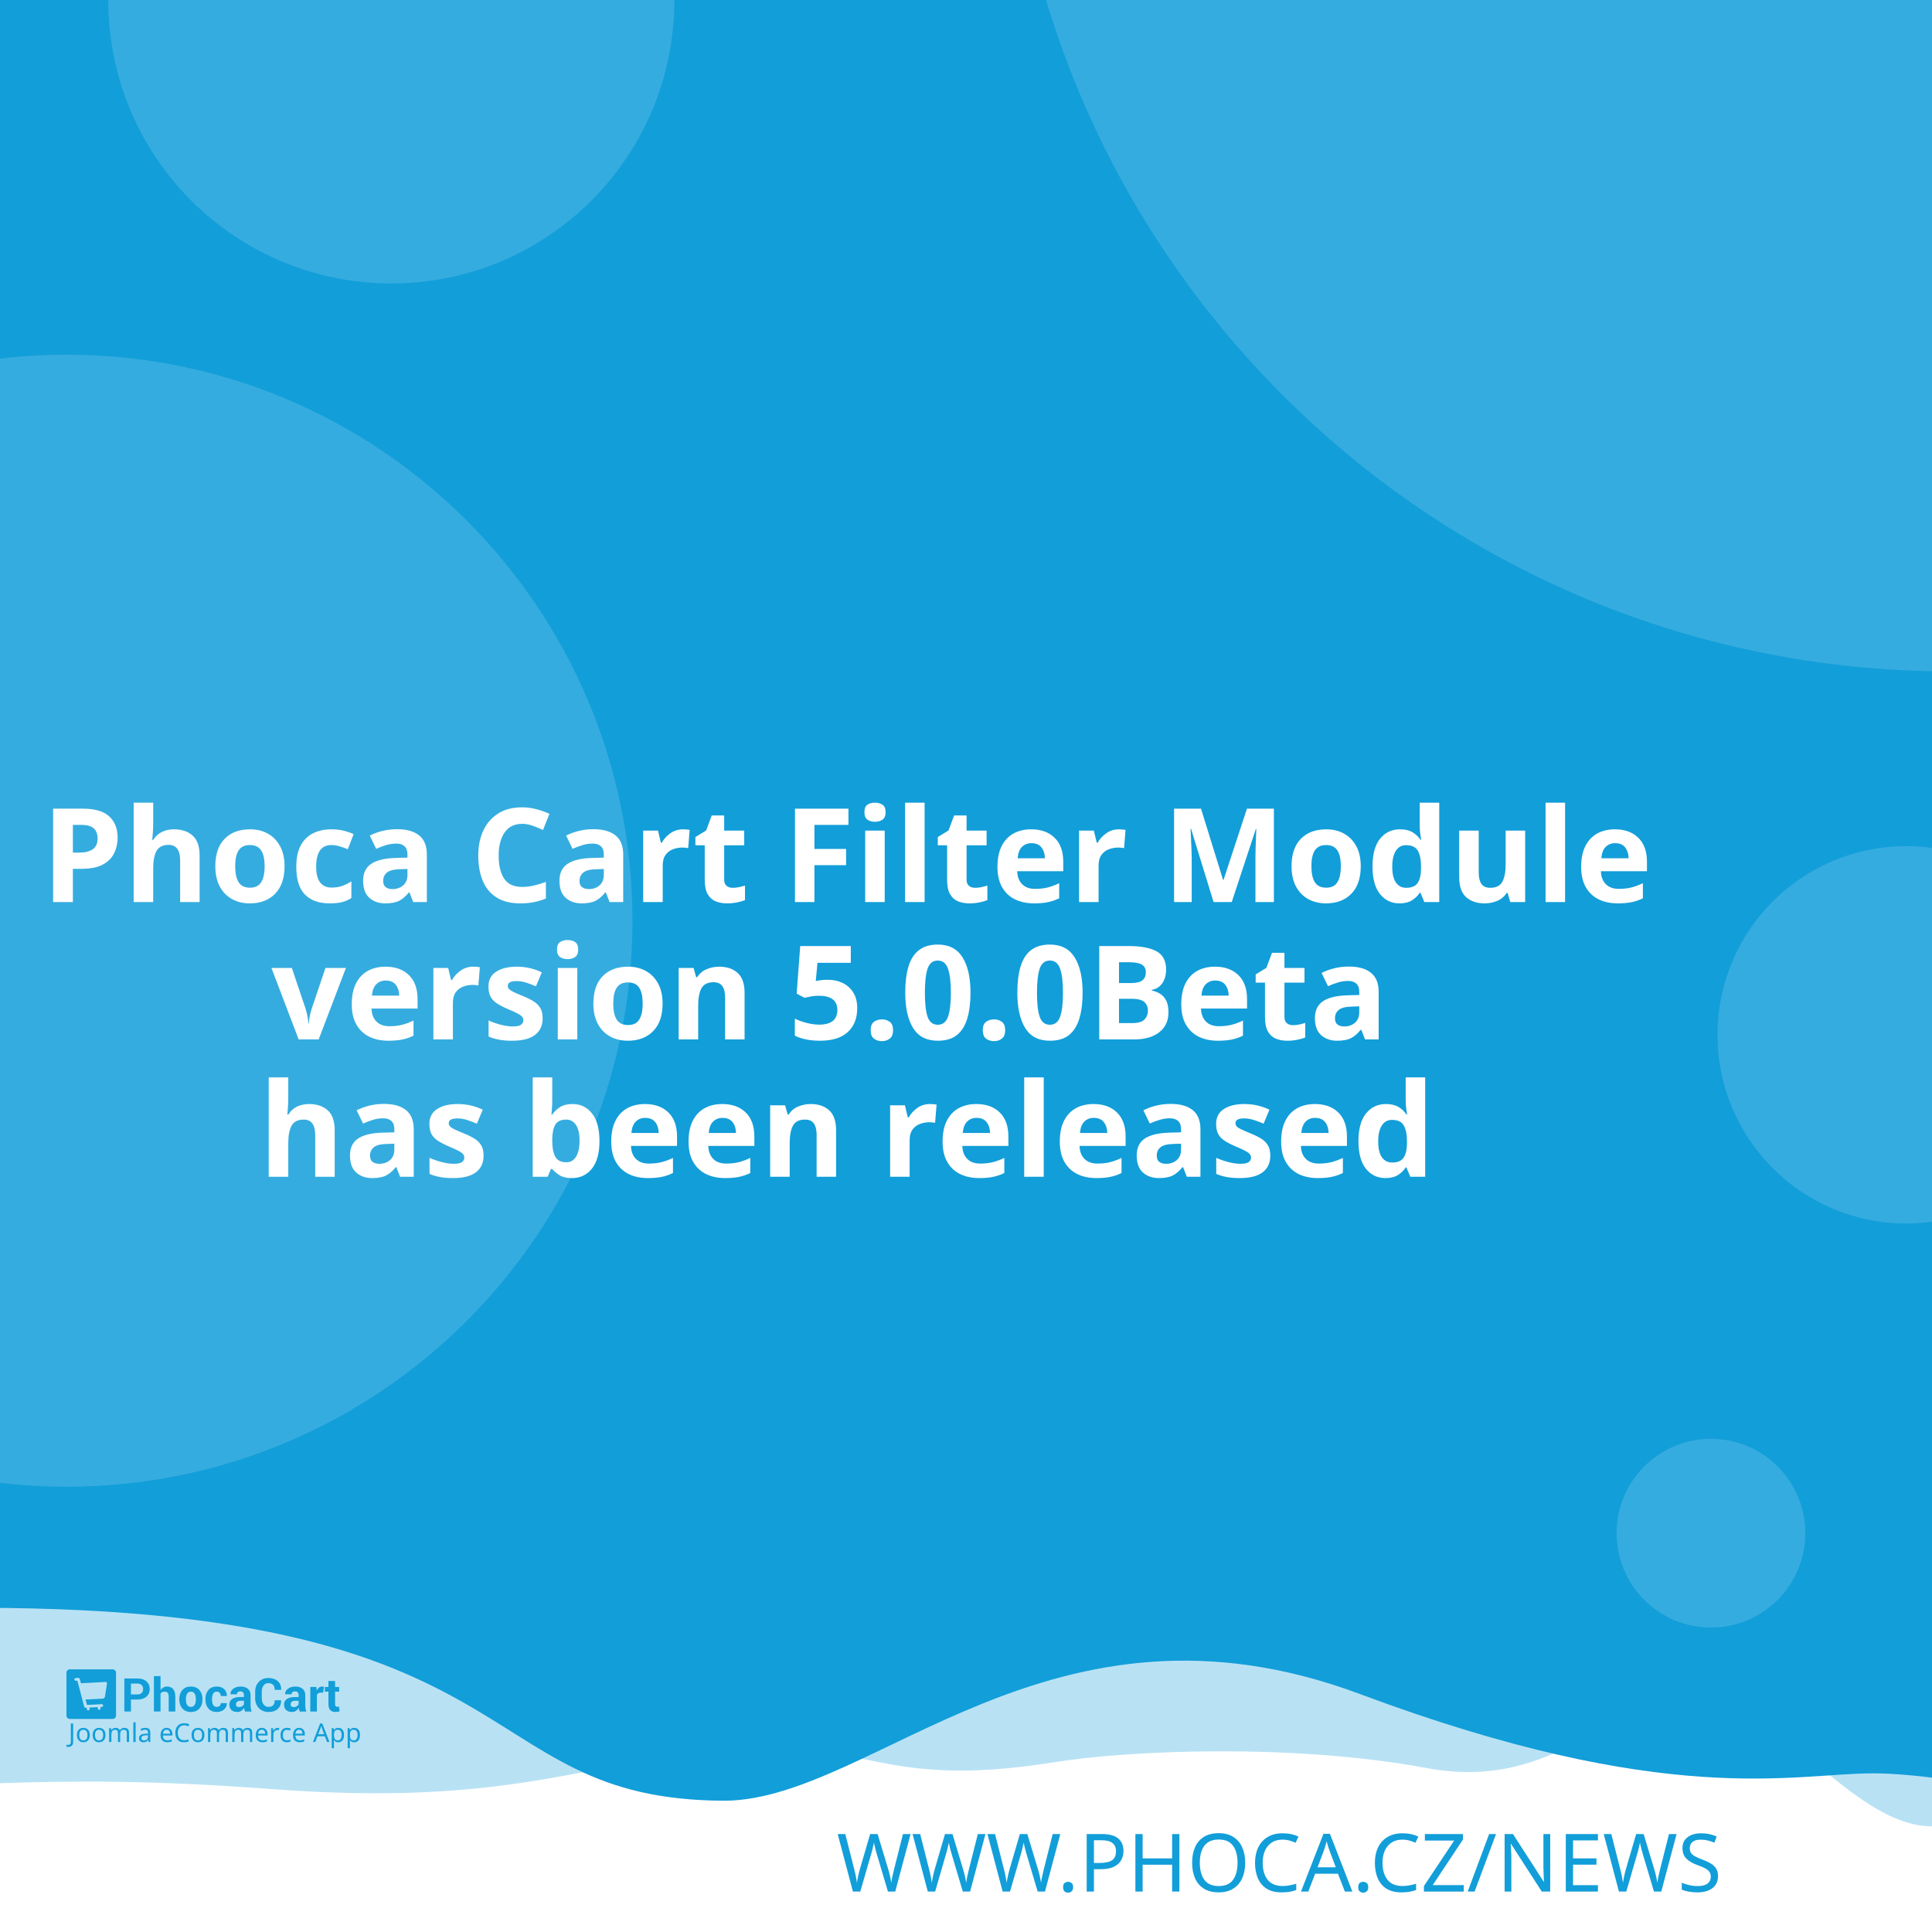
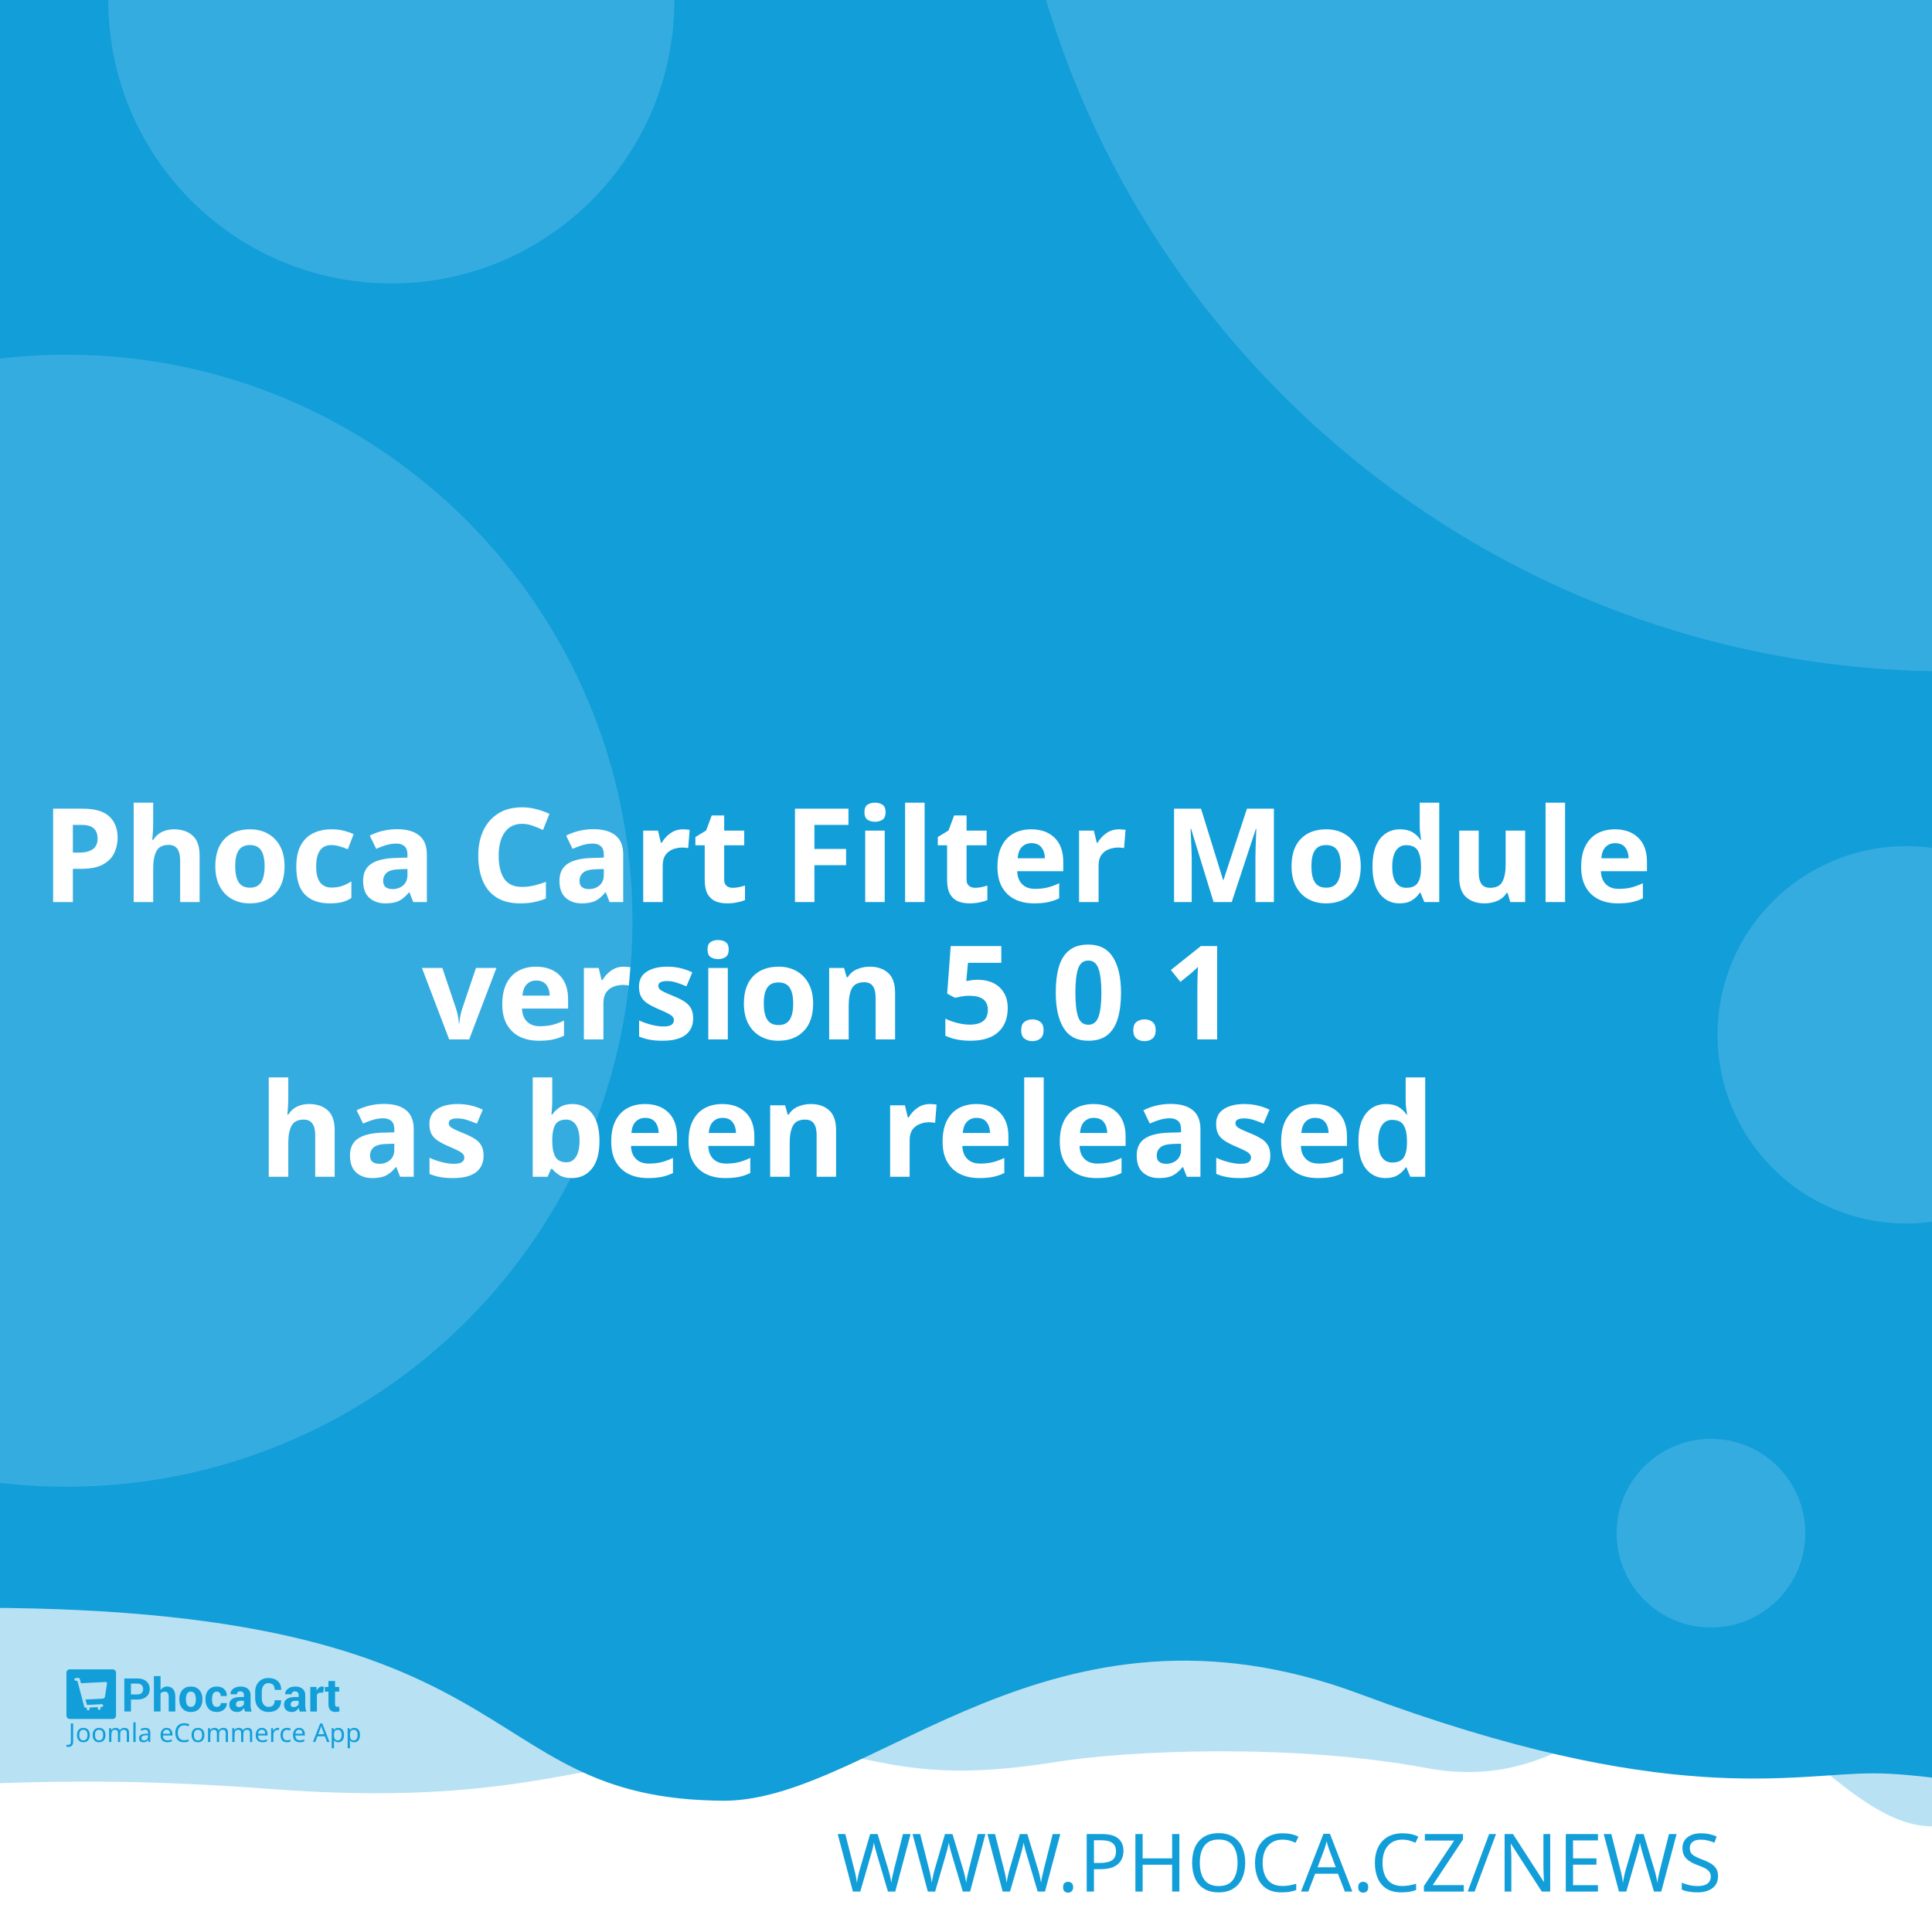
<svg xmlns="http://www.w3.org/2000/svg" width="512" height="512" viewBox="0 0 512 512" version="1.1" id="svg5">
  <defs id="defs2" />
  <g id="layer1">
    <path d="m -288.549,96.962 a 6.384,6.384 0 0 0 -6.384,6.384 v 81.087 a 6.384,6.384 0 0 0 6.384,6.384 h 81.083 a 6.384,6.384 0 0 0 6.384,-6.384 v -81.087 a 6.384,6.384 0 0 0 -6.384,-6.384 z m 16.084,16.188 c 0.591,-0.033 1.134,0.125 1.642,0.482 0.508,0.359 0.842,0.809 1.006,1.355 l 2.415,8.308 46.517,-2.44 c 0.829,-0.043 1.521,0.245 2.074,0.86 0.55,0.606 0.769,1.334 0.636,2.174 l -3.898,24.937 c -0.138,0.736 -0.57,1.497 -1.288,2.273 -0.719,0.787 -1.656,1.211 -2.797,1.272 l -32.861,1.721 3.038,10.253 27.775,-1.455 c 0.726,-0.04 1.351,0.178 1.887,0.648 0.523,0.483 0.803,1.086 0.844,1.812 0.038,0.726 -0.178,1.352 -0.648,1.887 -0.483,0.525 -1.086,0.806 -1.812,0.844 l -2.597,0.137 0.137,2.593 c 0.038,0.729 -0.178,1.356 -0.661,1.879 -0.472,0.535 -1.071,0.819 -1.8,0.856 -0.726,0.038 -1.353,-0.178 -1.879,-0.661 -0.535,-0.472 -0.814,-1.073 -0.852,-1.8 l -0.137,-2.593 -15.573,0.81 0.133,2.597 c 0.038,0.729 -0.176,1.356 -0.648,1.879 -0.483,0.535 -1.086,0.818 -1.812,0.856 -0.726,0.04 -1.352,-0.178 -1.887,-0.661 -0.525,-0.472 -0.806,-1.073 -0.844,-1.8 l -0.137,-2.597 -1.608,0.083 c -0.623,0.033 -1.193,-0.112 -1.721,-0.428 -0.515,-0.317 -0.883,-0.632 -1.11,-0.931 l -0.287,-0.507 -13.05,-49.343 -2.805,0.146 c -0.696,0.038 -1.312,-0.181 -1.858,-0.661 -0.545,-0.472 -0.835,-1.069 -0.873,-1.795 -0.038,-0.729 0.186,-1.353 0.682,-1.879 0.493,-0.535 1.083,-0.818 1.779,-0.856 z" style="fill:#ffffff;stroke-width:1;paint-order:stroke fill markers" id="path400" />
    <rect style="opacity:1;fill:#ffffff;stroke-width:5;stroke-linejoin:round;paint-order:stroke fill markers" id="rect723" width="512" height="512" x="0" y="0" />
    <path id="rect4460" style="opacity:0.3;fill:#129ed9;fill-opacity:1;stroke-width:5;stroke-linejoin:round;paint-order:stroke fill markers" d="M -256,4 H 768 v 480 c 0,0 -42.667,-10 -64,-10 -21.333,0 -42.408,10 -64,10 -21.592,0 -42.667,-10 -64,-10 -21.333,0 -42.408,10 -64,10 -21.592,0 -41.887,-34.701 -63.221,-34.701 -21.333,0 -35.645,25.795 -70.761,19.246 -35.116,-6.549 -78.862,-4.741 -98.515,-1.547 -47.289,7.533 -49.247,-6.724 -87.369,-3.311 -38.122,3.413 -56.921,15.193 -120.307,10.429 -63.387,-4.764 -84.091,0.698 -135.827,-0.116 -21.333,0 -42.408,10 -64,10 -21.592,0 -42.667,-10 -64,-10 -21.333,0 -64,10 -64,10 z" />
    <path id="rect4460-5" style="fill:#129ed9;fill-opacity:1;stroke-width:5;stroke-linejoin:round;paint-order:stroke fill markers" d="M -316,4.9999998e-7 H 708 V 480 c 0,0 -42.667,-10 -64,-10 -21.333,0 -42.408,10 -64,10 -21.592,0 -62.256,-10.048 -83.59,-10.048 -21.333,0 -54.449,9.448 -136.059,-21.03 -81.61,-30.478 -128.583,27.669 -167.971,28.291 -70.795,-0.042 -47.303,-54.288 -212.561,-50.983 C -185.439,429.534 -38.408,480 -60,480 c -21.592,0 -42.667,-10 -64,-10 -21.333,0 -42.408,10 -64,10 -21.592,0 -42.667,-10 -64,-10 -21.333,0 -64,10 -64,10 z" />
    <text xml:space="preserve" style="font-style:normal;font-weight:normal;font-size:21.333px;line-height:1.25;font-family:sans-serif;fill:#129ed9;fill-opacity:1;stroke:none" x="484.042" y="501.277" id="text2910-3-7">
      <tspan id="tspan2908-6-5" x="484.042" y="501.277" style="font-style:normal;font-variant:normal;font-weight:300;font-stretch:normal;font-size:21.333px;font-family:Montserrat;-inkscape-font-specification:'Montserrat Light';text-align:end;text-anchor:end;fill:#129ed9;fill-opacity:1">WWW.PHOCA.CZ/NEWS</tspan>
    </text>
    <text xml:space="preserve" style="font-style:normal;font-variant:normal;font-weight:600;font-stretch:normal;font-size:34.667px;line-height:1.05;font-family:Rubik;-inkscape-font-specification:'Rubik Semi-Bold';fill:#ffffff;fill-opacity:1;stroke:none" x="256" y="165" id="text11252">
      <tspan x="256" y="165" id="tspan403" style="text-align:center;text-anchor:middle" />
      <tspan x="256" y="202.659" style="font-size:34.667px;text-align:center;text-anchor:middle" id="tspan442" />
      <tspan x="256" y="239.059" style="font-size:34.667px;text-align:center;text-anchor:middle" id="tspan444">Phoca Cart Filter Module</tspan>
-       <tspan x="256" y="275.459" id="tspan1992" style="font-size:34.667px;text-align:center;text-anchor:middle">version 5.0.0Beta
+       <tspan x="256" y="275.459" id="tspan1992" style="font-size:34.667px;text-align:center;text-anchor:middle">version 5.0.1
</tspan>
      <tspan x="256" y="311.859" id="tspan2906" style="font-size:34.667px;text-align:center;text-anchor:middle">has been released</tspan>
      <tspan x="256" y="348.259" id="tspan1994" style="font-size:34.667px" />
    </text>
    <circle style="opacity:0.15;fill:#ffffff;fill-opacity:1;stroke-width:5;stroke-linejoin:round;paint-order:stroke fill markers" id="path8376" cx="516.67" cy="-72.081" r="250" />
    <circle style="opacity:0.15;fill:#ffffff;fill-opacity:1;stroke-width:5;stroke-linejoin:round;paint-order:stroke fill markers" id="path8376-9" cx="17.604" cy="244" r="150" />
    <circle style="opacity:0.15;fill:#ffffff;fill-opacity:1;stroke-width:5;stroke-linejoin:round;paint-order:stroke fill markers" id="path8376-6" cx="103.704" cy="0.117" r="75" />
    <circle style="opacity:0.15;fill:#ffffff;fill-opacity:1;stroke-width:5;stroke-linejoin:round;paint-order:stroke fill markers" id="path8376-6-2" cx="505.168" cy="274.238" r="50" />
    <g id="g8950" transform="matrix(0.298069,0,0,0.298069,107.3348,335.2596)" style="fill:#129ed9;fill-opacity:1;stroke-width:3.355">
      <g id="g895" transform="translate(-301.0409,359.4151)" style="fill:#129ed9;fill-opacity:1;stroke-width:3.355">
        <g transform="matrix(1.3333,0,0,-1.3333,-75.59,850.15)" fill="#ffffff" image-rendering="optimizeQuality" id="g280" style="clip-rule:evenodd;fill:#129ed9;fill-opacity:1;stroke-width:8.934;shape-rendering:geometricPrecision">
          <path d="m 99.728,617.49 v -7.994 h -4.423 v 22.031 h 8.784 c 2.532,0 4.527,-0.646 5.979,-1.937 1.452,-1.291 2.181,-2.99 2.181,-5.097 0,-2.107 -0.729,-3.801 -2.181,-5.082 -1.452,-1.281 -3.446,-1.921 -5.979,-1.921 z m 0,3.408 h 4.361 c 1.23,0 2.165,0.336 2.801,1.002 0.635,0.671 0.951,1.523 0.951,2.561 0,1.059 -0.315,1.932 -0.946,2.623 -0.63,0.687 -1.566,1.033 -2.806,1.033 H 99.728 Z" id="path262" style="fill:#129ed9;fill-opacity:1;stroke-width:3.355" />
          <path d="m 119.45,623.79 c 0.517,0.749 1.147,1.327 1.891,1.746 0.749,0.418 1.576,0.63 2.485,0.63 1.705,0 3.043,-0.568 4.02,-1.704 0.971,-1.131 1.457,-2.887 1.457,-5.252 v -9.714 h -4.418 v 9.76 c 0,1.276 -0.227,2.174 -0.677,2.706 -0.445,0.532 -1.116,0.795 -2.005,0.795 -0.605,0 -1.137,-0.108 -1.602,-0.325 -0.465,-0.217 -0.847,-0.522 -1.152,-0.919 v -12.017 h -4.418 v 23.611 h 4.418 z" id="path264" style="fill:#129ed9;fill-opacity:1;stroke-width:3.355" />
          <path d="m 131.96,617.83 c 0,2.438 0.682,4.436 2.046,5.996 1.359,1.554 3.25,2.334 5.663,2.334 2.418,0 4.315,-0.774 5.689,-2.329 1.375,-1.549 2.062,-3.553 2.062,-6.001 v -0.32 c 0,-2.458 -0.687,-4.462 -2.051,-6.011 -1.369,-1.544 -3.261,-2.319 -5.674,-2.319 -2.418,0 -4.315,0.775 -5.684,2.319 -1.364,1.549 -2.051,3.553 -2.051,6.011 z m 4.408,-0.31 c 0,-1.487 0.264,-2.68 0.785,-3.584 0.527,-0.899 1.375,-1.348 2.542,-1.348 1.142,0 1.979,0.454 2.506,1.358 0.532,0.904 0.796,2.097 0.796,3.574 v 0.315 c 0,1.446 -0.269,2.629 -0.801,3.542 -0.537,0.914 -1.38,1.374 -2.527,1.374 -1.142,0 -1.979,-0.46 -2.506,-1.379 -0.532,-0.919 -0.796,-2.102 -0.796,-3.537 z" id="path266" style="fill:#129ed9;fill-opacity:1;stroke-width:3.355" />
          <path d="m 157.01,612.59 c 0.79,0 1.421,0.227 1.891,0.682 0.475,0.454 0.713,1.064 0.713,1.828 h 4.015 l 0.041,-0.093 c 0.041,-1.653 -0.579,-3.037 -1.871,-4.152 -1.287,-1.116 -2.883,-1.673 -4.79,-1.673 -2.439,0 -4.325,0.769 -5.648,2.314 -1.318,1.544 -1.979,3.522 -1.979,5.944 v 0.449 c 0,2.412 0.656,4.395 1.974,5.944 1.317,1.554 3.198,2.329 5.638,2.329 2.02,0 3.648,-0.573 4.883,-1.725 1.235,-1.151 1.835,-2.664 1.793,-4.539 l -0.031,-0.088 h -4.026 c 0,0.842 -0.233,1.544 -0.698,2.107 -0.46,0.558 -1.101,0.837 -1.922,0.837 -1.168,0 -1.995,-0.454 -2.475,-1.358 -0.476,-0.904 -0.718,-2.071 -0.718,-3.496 v -0.454 c 0,-1.456 0.243,-2.628 0.718,-3.522 0.48,-0.888 1.312,-1.332 2.491,-1.332" id="path268" style="fill:#129ed9;fill-opacity:1;stroke-width:3.355" />
          <path d="m 175.8,609.49 c -0.165,0.372 -0.305,0.764 -0.419,1.183 -0.119,0.413 -0.202,0.837 -0.248,1.27 -0.455,-0.8 -1.054,-1.456 -1.798,-1.978 -0.739,-0.521 -1.628,-0.785 -2.656,-0.785 -1.715,0 -3.038,0.439 -3.963,1.322 -0.93,0.883 -1.395,2.086 -1.395,3.604 0,1.606 0.62,2.845 1.855,3.729 1.235,0.883 3.038,1.322 5.41,1.322 h 2.47 v 1.301 c 0,0.785 -0.207,1.394 -0.62,1.828 -0.413,0.434 -1.023,0.651 -1.834,0.651 -0.713,0 -1.266,-0.175 -1.653,-0.522 -0.393,-0.346 -0.584,-0.826 -0.584,-1.446 l -4.268,0.016 -0.016,0.093 c -0.072,1.379 0.527,2.572 1.798,3.579 1.271,1.002 2.946,1.503 5.013,1.503 1.958,0 3.545,-0.496 4.769,-1.492 1.22,-0.992 1.829,-2.406 1.829,-4.24 v -6.76 c 0,-0.769 0.062,-1.492 0.176,-2.164 0.119,-0.676 0.299,-1.348 0.553,-2.014 z m -4.046,2.943 c 0.78,0 1.468,0.191 2.077,0.574 0.605,0.382 1.013,0.826 1.225,1.332 v 2.308 h -2.47 c -0.935,0 -1.648,-0.232 -2.134,-0.702 -0.481,-0.47 -0.724,-1.033 -0.724,-1.699 0,-0.542 0.181,-0.981 0.542,-1.312 0.367,-0.336 0.858,-0.501 1.483,-0.501" id="path270" style="fill:#129ed9;fill-opacity:1;stroke-width:3.355" />
          <path d="m 199.84,617.01 0.031,-0.088 c 0.041,-2.37 -0.682,-4.25 -2.17,-5.645 -1.488,-1.394 -3.555,-2.091 -6.201,-2.091 -2.656,0 -4.811,0.852 -6.464,2.556 -1.653,1.704 -2.486,3.894 -2.486,6.579 v 4.369 c 0,2.67 0.812,4.86 2.424,6.574 1.617,1.715 3.715,2.572 6.299,2.572 2.723,0 4.852,-0.697 6.386,-2.097 1.535,-1.399 2.284,-3.305 2.243,-5.717 l -0.031,-0.088 h -4.299 c 0,1.451 -0.346,2.561 -1.044,3.336 -0.698,0.769 -1.783,1.157 -3.255,1.157 -1.323,0 -2.372,-0.537 -3.147,-1.606 -0.78,-1.074 -1.168,-2.438 -1.168,-4.1 v -4.39 c 0,-1.683 0.408,-3.057 1.225,-4.131 0.822,-1.069 1.922,-1.606 3.317,-1.606 1.38,0 2.403,0.372 3.064,1.11 0.661,0.744 0.992,1.844 0.992,3.305 z" id="path272" style="fill:#129ed9;fill-opacity:1;stroke-width:3.355" />
          <path d="m 212.27,609.49 c -0.165,0.372 -0.305,0.764 -0.419,1.183 -0.119,0.413 -0.202,0.837 -0.248,1.27 -0.455,-0.8 -1.054,-1.456 -1.798,-1.978 -0.739,-0.521 -1.628,-0.785 -2.656,-0.785 -1.716,0 -3.038,0.439 -3.963,1.322 -0.93,0.883 -1.395,2.086 -1.395,3.604 0,1.606 0.62,2.845 1.855,3.729 1.235,0.883 3.039,1.322 5.41,1.322 h 2.47 v 1.301 c 0,0.785 -0.207,1.394 -0.62,1.828 -0.413,0.434 -1.023,0.651 -1.834,0.651 -0.713,0 -1.266,-0.175 -1.654,-0.522 -0.393,-0.346 -0.584,-0.826 -0.584,-1.446 l -4.268,0.016 -0.016,0.093 c -0.072,1.379 0.527,2.572 1.798,3.579 1.271,1.002 2.945,1.503 5.013,1.503 1.958,0 3.545,-0.496 4.769,-1.492 1.22,-0.992 1.829,-2.406 1.829,-4.24 v -6.76 c 0,-0.769 0.062,-1.492 0.176,-2.164 0.119,-0.676 0.3,-1.348 0.553,-2.014 z m -4.046,2.943 c 0.78,0 1.468,0.191 2.077,0.574 0.605,0.382 1.013,0.826 1.224,1.332 v 2.308 h -2.47 c -0.935,0 -1.649,-0.232 -2.134,-0.702 -0.481,-0.47 -0.723,-1.033 -0.723,-1.699 0,-0.542 0.181,-0.981 0.542,-1.312 0.367,-0.336 0.858,-0.501 1.483,-0.501" id="path274" style="fill:#129ed9;fill-opacity:1;stroke-width:3.355" />
          <path d="m 227.92,622.06 -1.617,0.046 c -0.656,0 -1.199,-0.134 -1.623,-0.408 -0.423,-0.274 -0.744,-0.656 -0.966,-1.152 v -11.052 h -4.408 v 16.36 h 4.103 l 0.196,-2.422 c 0.382,0.857 0.883,1.528 1.494,2.009 0.61,0.48 1.312,0.723 2.108,0.723 0.223,0 0.429,-0.015 0.615,-0.052 0.186,-0.036 0.377,-0.077 0.568,-0.129 z" id="path276" style="fill:#129ed9;fill-opacity:1;stroke-width:3.355" />
          <path d="m 235.83,629.86 v -4.007 h 2.754 v -3.099 H 235.83 v -8.33 c 0,-0.635 0.129,-1.09 0.393,-1.363 0.263,-0.274 0.615,-0.408 1.059,-0.408 0.232,0 0.434,0.01 0.599,0.036 0.166,0.026 0.362,0.072 0.579,0.129 l 0.383,-3.181 c -0.445,-0.155 -0.878,-0.268 -1.302,-0.341 -0.424,-0.078 -0.884,-0.114 -1.38,-0.114 -1.524,0 -2.697,0.418 -3.519,1.255 -0.822,0.837 -1.235,2.159 -1.235,3.977 v 8.34 h -2.392 v 3.099 h 2.392 v 4.007 z" id="path278" style="fill:#129ed9;fill-opacity:1;stroke-width:3.355" />
        </g>
        <g fill="#ffffff" fill-rule="evenodd" image-rendering="optimizeQuality" stroke-width="1.934" aria-label="Joomla eCommerce App" id="g318" style="clip-rule:evenodd;fill:#129ed9;fill-opacity:1;shape-rendering:geometricPrecision">
          <path d="M 1.704,69 Q 1.151,69 0.736,68.908 0.321,68.839 -0.002,68.7 v -1.752 q 0.369,0.092 0.784,0.161 0.415,0.069 0.876,0.069 0.576,0 1.083,-0.231 0.53,-0.231 0.853,-0.807 0.323,-0.576 0.323,-1.614 v -16.368 h 2.075 v 16.206 q 0,2.374 -1.176,3.504 -1.176,1.13 -3.112,1.13 z" id="path282" style="fill:#129ed9;fill-opacity:1;stroke-width:1.934" />
          <path d="m 20.792,58.419 q 0,3.066 -1.568,4.749 -1.545,1.683 -4.196,1.683 -1.637,0 -2.928,-0.738 -1.268,-0.761 -2.006,-2.19 -0.738,-1.452 -0.738,-3.504 0,-3.066 1.545,-4.726 1.545,-1.66 4.196,-1.66 1.683,0 2.951,0.761 1.291,0.738 2.006,2.167 0.738,1.406 0.738,3.458 z m -9.336,0 q 0,2.19 0.853,3.481 0.876,1.268 2.766,1.268 1.867,0 2.743,-1.268 0.876,-1.291 0.876,-3.481 0,-2.19 -0.876,-3.435 -0.876,-1.245 -2.766,-1.245 -1.89,0 -2.743,1.245 -0.853,1.245 -0.853,3.435 z" id="path284" style="fill:#129ed9;fill-opacity:1;stroke-width:1.934" />
          <path d="m 34.739,58.419 q 0,3.066 -1.568,4.749 -1.545,1.683 -4.196,1.683 -1.637,0 -2.928,-0.738 -1.268,-0.761 -2.006,-2.19 -0.738,-1.452 -0.738,-3.504 0,-3.066 1.545,-4.726 1.545,-1.66 4.196,-1.66 1.683,0 2.951,0.761 1.291,0.738 2.006,2.167 0.738,1.406 0.738,3.458 z m -9.336,0 q 0,2.19 0.853,3.481 0.876,1.268 2.766,1.268 1.867,0 2.743,-1.268 0.876,-1.291 0.876,-3.481 0,-2.19 -0.876,-3.435 -0.876,-1.245 -2.766,-1.245 -1.89,0 -2.743,1.245 -0.853,1.245 -0.853,3.435 z" id="path286" style="fill:#129ed9;fill-opacity:1;stroke-width:1.934" />
          <path d="m 51.499,52.033 q 2.098,0 3.135,1.083 1.037,1.06 1.037,3.458 V 64.62 H 53.666 v -7.953 q 0,-2.928 -2.513,-2.928 -1.798,0 -2.582,1.037 -0.761,1.037 -0.761,3.02 V 64.62 h -2.006 v -7.953 q 0,-2.928 -2.536,-2.928 -1.867,0 -2.582,1.153 -0.715,1.153 -0.715,3.32 v 6.409 h -2.029 v -12.356 h 1.637 l 0.3,1.683 h 0.115 q 0.576,-0.968 1.545,-1.429 0.991,-0.484 2.098,-0.484 2.905,0 3.781,2.075 h 0.115 q 0.622,-1.06 1.683,-1.568 1.083,-0.507 2.282,-0.507 z" id="path288" style="fill:#129ed9;fill-opacity:1;stroke-width:1.934" />
          <path d="M 61.527,64.62 H 59.498 V 47.1 h 2.029 z" id="path290" style="fill:#129ed9;fill-opacity:1;stroke-width:1.934" />
          <path d="m 70.126,52.056 q 2.259,0 3.343,0.991 1.083,0.991 1.083,3.158 v 8.414 h -1.475 l -0.392,-1.752 h -0.092 q -0.807,1.014 -1.706,1.498 -0.876,0.484 -2.444,0.484 -1.683,0 -2.789,-0.876 -1.107,-0.899 -1.107,-2.789 0,-1.844 1.452,-2.836 1.452,-1.014 4.472,-1.107 l 2.098,-0.069 v -0.738 q 0,-1.545 -0.669,-2.144 -0.669,-0.599 -1.89,-0.599 -0.968,0 -1.844,0.3 -0.876,0.277 -1.637,0.645 l -0.622,-1.522 q 0.807,-0.438 1.913,-0.738 1.107,-0.323 2.305,-0.323 z m 0.599,6.593 q -2.305,0.092 -3.204,0.738 -0.876,0.645 -0.876,1.821 0,1.037 0.622,1.522 0.645,0.484 1.637,0.484 1.568,0 2.605,-0.853 1.037,-0.876 1.037,-2.674 v -1.107 z" id="path292" style="fill:#129ed9;fill-opacity:1;stroke-width:1.934" />
          <path d="m 89.144,52.033 q 1.591,0 2.72,0.692 1.153,0.692 1.752,1.96 0.622,1.245 0.622,2.928 v 1.222 h -8.46 q 0.046,2.098 1.06,3.204 1.037,1.083 2.882,1.083 1.176,0 2.075,-0.207 0.922,-0.231 1.89,-0.645 v 1.775 q -0.945,0.415 -1.867,0.599 -0.922,0.207 -2.19,0.207 -1.752,0 -3.112,-0.715 -1.337,-0.715 -2.098,-2.121 -0.738,-1.429 -0.738,-3.481 0,-2.029 0.669,-3.481 0.692,-1.452 1.913,-2.236 1.245,-0.784 2.882,-0.784 z m -0.023,1.66 q -1.452,0 -2.305,0.945 -0.83,0.922 -0.991,2.582 h 6.293 q -0.023,-1.568 -0.738,-2.536 -0.715,-0.991 -2.259,-0.991 z" id="path294" style="fill:#129ed9;fill-opacity:1;stroke-width:1.934" />
          <path d="m 104.71,49.751 q -2.651,0 -4.173,1.775 -1.522,1.775 -1.522,4.864 0,3.066 1.406,4.864 1.429,1.775 4.265,1.775 1.083,0 2.052,-0.184 0.968,-0.184 1.89,-0.461 v 1.798 q -0.922,0.346 -1.913,0.507 -0.968,0.161 -2.328,0.161 -2.513,0 -4.196,-1.037 -1.683,-1.037 -2.536,-2.951 -0.83,-1.913 -0.83,-4.495 0,-2.49 0.899,-4.38 0.922,-1.913 2.697,-2.974 1.775,-1.083 4.311,-1.083 2.605,0 4.541,0.968 l -0.83,1.752 q -0.761,-0.346 -1.706,-0.622 -0.922,-0.277 -2.029,-0.277 z" id="path296" style="fill:#129ed9;fill-opacity:1;stroke-width:1.934" />
          <path d="m 122.69,58.419 q 0,3.066 -1.568,4.749 -1.545,1.683 -4.196,1.683 -1.637,0 -2.928,-0.738 -1.268,-0.761 -2.006,-2.19 -0.738,-1.452 -0.738,-3.504 0,-3.066 1.545,-4.726 1.545,-1.66 4.196,-1.66 1.683,0 2.951,0.761 1.291,0.738 2.006,2.167 0.738,1.406 0.738,3.458 z m -9.336,0 q 0,2.19 0.853,3.481 0.876,1.268 2.766,1.268 1.867,0 2.743,-1.268 0.876,-1.291 0.876,-3.481 0,-2.19 -0.876,-3.435 -0.876,-1.245 -2.766,-1.245 -1.89,0 -2.743,1.245 -0.853,1.245 -0.853,3.435 z" id="path298" style="fill:#129ed9;fill-opacity:1;stroke-width:1.934" />
          <path d="m 139.45,52.033 q 2.098,0 3.135,1.083 1.037,1.06 1.037,3.458 V 64.62 h -2.006 v -7.953 q 0,-2.928 -2.513,-2.928 -1.798,0 -2.582,1.037 -0.761,1.037 -0.761,3.02 V 64.62 h -2.006 v -7.953 q 0,-2.928 -2.536,-2.928 -1.867,0 -2.582,1.153 -0.715,1.153 -0.715,3.32 v 6.409 h -2.029 v -12.356 h 1.637 l 0.3,1.683 h 0.115 q 0.576,-0.968 1.545,-1.429 0.991,-0.484 2.098,-0.484 2.905,0 3.781,2.075 h 0.115 q 0.622,-1.06 1.683,-1.568 1.083,-0.507 2.282,-0.507 z" id="path300" style="fill:#129ed9;fill-opacity:1;stroke-width:1.934" />
          <path d="m 161,52.033 q 2.098,0 3.135,1.083 1.037,1.06 1.037,3.458 V 64.62 h -2.006 v -7.953 q 0,-2.928 -2.513,-2.928 -1.798,0 -2.582,1.037 -0.761,1.037 -0.761,3.02 V 64.62 h -2.006 v -7.953 q 0,-2.928 -2.536,-2.928 -1.867,0 -2.582,1.153 -0.715,1.153 -0.715,3.32 v 6.409 h -2.029 v -12.356 h 1.637 l 0.3,1.683 h 0.115 q 0.576,-0.968 1.545,-1.429 0.991,-0.484 2.098,-0.484 2.905,0 3.781,2.075 h 0.115 q 0.622,-1.06 1.683,-1.568 1.083,-0.507 2.282,-0.507 z" id="path302" style="fill:#129ed9;fill-opacity:1;stroke-width:1.934" />
          <path d="m 173.77,52.033 q 1.591,0 2.72,0.692 1.153,0.692 1.752,1.96 0.622,1.245 0.622,2.928 v 1.222 h -8.46 q 0.046,2.098 1.06,3.204 1.037,1.083 2.882,1.083 1.176,0 2.075,-0.207 0.922,-0.231 1.89,-0.645 v 1.775 q -0.945,0.415 -1.867,0.599 -0.922,0.207 -2.19,0.207 -1.752,0 -3.112,-0.715 -1.337,-0.715 -2.098,-2.121 -0.738,-1.429 -0.738,-3.481 0,-2.029 0.669,-3.481 0.692,-1.452 1.913,-2.236 1.245,-0.784 2.882,-0.784 z m -0.023,1.66 q -1.452,0 -2.305,0.945 -0.83,0.922 -0.991,2.582 h 6.293 q -0.023,-1.568 -0.738,-2.536 -0.715,-0.991 -2.259,-0.991 z" id="path304" style="fill:#129ed9;fill-opacity:1;stroke-width:1.934" />
          <path d="m 187.76,52.033 q 0.346,0 0.738,0.046 0.415,0.023 0.715,0.092 l -0.254,1.867 q -0.3,-0.069 -0.669,-0.115 -0.346,-0.046 -0.669,-0.046 -0.945,0 -1.775,0.53 -0.83,0.507 -1.337,1.452 -0.484,0.922 -0.484,2.167 v 6.593 h -2.029 v -12.356 h 1.66 l 0.231,2.259 h 0.092 q 0.599,-1.014 1.545,-1.752 0.945,-0.738 2.236,-0.738 z" id="path306" style="fill:#129ed9;fill-opacity:1;stroke-width:1.934" />
          <path d="m 196.02,64.851 q -1.637,0 -2.928,-0.669 -1.268,-0.669 -2.006,-2.075 -0.715,-1.406 -0.715,-3.596 0,-2.282 0.761,-3.712 0.761,-1.429 2.052,-2.098 1.314,-0.669 2.974,-0.669 0.945,0 1.821,0.207 0.876,0.184 1.429,0.461 l -0.622,1.683 q -0.553,-0.207 -1.291,-0.392 -0.738,-0.184 -1.383,-0.184 -3.642,0 -3.642,4.68 0,2.236 0.876,3.435 0.899,1.176 2.651,1.176 1.014,0 1.775,-0.207 0.784,-0.207 1.429,-0.507 v 1.798 q -0.622,0.323 -1.383,0.484 -0.738,0.184 -1.798,0.184 z" id="path308" style="fill:#129ed9;fill-opacity:1;stroke-width:1.934" />
          <path d="m 206.9,52.033 q 1.591,0 2.72,0.692 1.153,0.692 1.752,1.96 0.622,1.245 0.622,2.928 v 1.222 h -8.46 q 0.046,2.098 1.06,3.204 1.037,1.083 2.882,1.083 1.176,0 2.075,-0.207 0.922,-0.231 1.89,-0.645 v 1.775 q -0.945,0.415 -1.867,0.599 -0.922,0.207 -2.19,0.207 -1.752,0 -3.112,-0.715 -1.337,-0.715 -2.098,-2.121 -0.738,-1.429 -0.738,-3.481 0,-2.029 0.669,-3.481 0.692,-1.452 1.913,-2.236 1.245,-0.784 2.882,-0.784 z m -0.023,1.66 q -1.452,0 -2.305,0.945 -0.83,0.922 -0.991,2.582 h 6.293 q -0.023,-1.568 -0.738,-2.536 -0.715,-0.991 -2.259,-0.991 z" id="path310" style="fill:#129ed9;fill-opacity:1;stroke-width:1.934" />
          <path d="m 231.73,64.62 -1.983,-5.095 h -6.524 l -1.96,5.095 h -2.098 l 6.432,-16.529 h 1.867 l 6.409,16.529 z m -4.449,-11.918 q -0.069,-0.184 -0.231,-0.669 -0.161,-0.484 -0.323,-0.991 -0.138,-0.53 -0.231,-0.807 -0.161,0.715 -0.369,1.406 -0.207,0.669 -0.346,1.06 l -1.867,4.979 h 5.21 z" id="path312" style="fill:#129ed9;fill-opacity:1;stroke-width:1.934" />
          <path d="m 241.73,52.033 q 2.282,0 3.665,1.591 1.406,1.591 1.406,4.795 0,3.158 -1.406,4.795 -1.383,1.637 -3.688,1.637 -1.429,0 -2.374,-0.53 -0.922,-0.553 -1.452,-1.268 h -0.138 q 0.046,0.392 0.092,0.991 0.046,0.599 0.046,1.037 v 5.072 h -2.029 v -17.889 h 1.66 l 0.277,1.683 h 0.092 q 0.553,-0.807 1.452,-1.36 0.899,-0.553 2.397,-0.553 z m -0.369,1.706 q -1.89,0 -2.674,1.06 -0.761,1.06 -0.807,3.227 v 0.392 q 0,2.282 0.738,3.527 0.761,1.222 2.789,1.222 1.13,0 1.844,-0.622 0.738,-0.622 1.083,-1.683 0.369,-1.083 0.369,-2.467 0,-2.121 -0.83,-3.389 -0.807,-1.268 -2.513,-1.268 z" id="path314" style="fill:#129ed9;fill-opacity:1;stroke-width:1.934" />
          <path d="m 255.91,52.033 q 2.282,0 3.665,1.591 1.406,1.591 1.406,4.795 0,3.158 -1.406,4.795 -1.383,1.637 -3.688,1.637 -1.429,0 -2.374,-0.53 -0.922,-0.553 -1.452,-1.268 h -0.138 q 0.046,0.392 0.092,0.991 0.046,0.599 0.046,1.037 v 5.072 h -2.029 v -17.889 h 1.66 l 0.277,1.683 h 0.092 q 0.553,-0.807 1.452,-1.36 0.899,-0.553 2.397,-0.553 z m -0.369,1.706 q -1.89,0 -2.674,1.06 -0.761,1.06 -0.807,3.227 v 0.392 q 0,2.282 0.738,3.527 0.761,1.222 2.789,1.222 1.13,0 1.844,-0.622 0.738,-0.622 1.083,-1.683 0.369,-1.083 0.369,-2.467 0,-2.121 -0.83,-3.389 -0.807,-1.268 -2.513,-1.268 z" id="path316" style="fill:#129ed9;fill-opacity:1;stroke-width:1.934" />
        </g>
        <path d="M 3,0 A 3,3 0 0 0 0,3 v 38.107 a 3,3 0 0 0 3,3 h 38.105 a 3,3 0 0 0 3,-3 V 3 a 3,3 0 0 0 -3,-3 z m 7.559,7.607 c 0.278,-0.015 0.533,0.059 0.771,0.227 0.239,0.169 0.396,0.38 0.473,0.637 l 1.135,3.904 21.861,-1.147 c 0.39,-0.02 0.715,0.115 0.975,0.404 0.259,0.285 0.361,0.627 0.299,1.022 l -1.832,11.719 c -0.065,0.346 -0.268,0.703 -0.605,1.068 -0.338,0.37 -0.778,0.569 -1.315,0.598 l -15.443,0.809 1.428,4.818 13.053,-0.684 c 0.341,-0.019 0.635,0.084 0.887,0.305 0.246,0.227 0.378,0.51 0.396,0.852 0.018,0.341 -0.084,0.635 -0.305,0.887 -0.227,0.247 -0.51,0.379 -0.852,0.396 l -1.221,0.064 0.064,1.219 c 0.018,0.343 -0.084,0.637 -0.311,0.883 -0.222,0.252 -0.503,0.385 -0.846,0.402 -0.341,0.018 -0.636,-0.084 -0.883,-0.311 -0.252,-0.222 -0.383,-0.504 -0.4,-0.846 l -0.064,-1.219 -7.318,0.381 0.062,1.221 c 0.018,0.343 -0.083,0.637 -0.305,0.883 -0.227,0.252 -0.51,0.384 -0.852,0.402 -0.341,0.019 -0.635,-0.084 -0.887,-0.311 -0.247,-0.222 -0.379,-0.504 -0.396,-0.846 l -0.064,-1.221 -0.756,0.039 c -0.293,0.015 -0.561,-0.052 -0.809,-0.201 -0.242,-0.149 -0.415,-0.297 -0.521,-0.438 l -0.135,-0.238 -6.133,-23.189 -1.318,0.068 C 8.066,10.184 7.776,10.082 7.52,9.856 7.263,9.634 7.127,9.354 7.11,9.012 7.092,8.67 7.197,8.377 7.43,8.13 7.661,7.878 7.939,7.745 8.266,7.727 Z" fill="#ffffff" style="fill:#129ed9;fill-opacity:1;stroke-width:8.934;paint-order:stroke fill markers" id="path334" />
      </g>
    </g>
    <circle style="opacity:0.15;fill:#ffffff;fill-opacity:1;stroke-width:5;stroke-linejoin:round;paint-order:stroke fill markers" id="path8376-6-2-1" cx="453.421" cy="406.309" r="25" />
  </g>
</svg>
